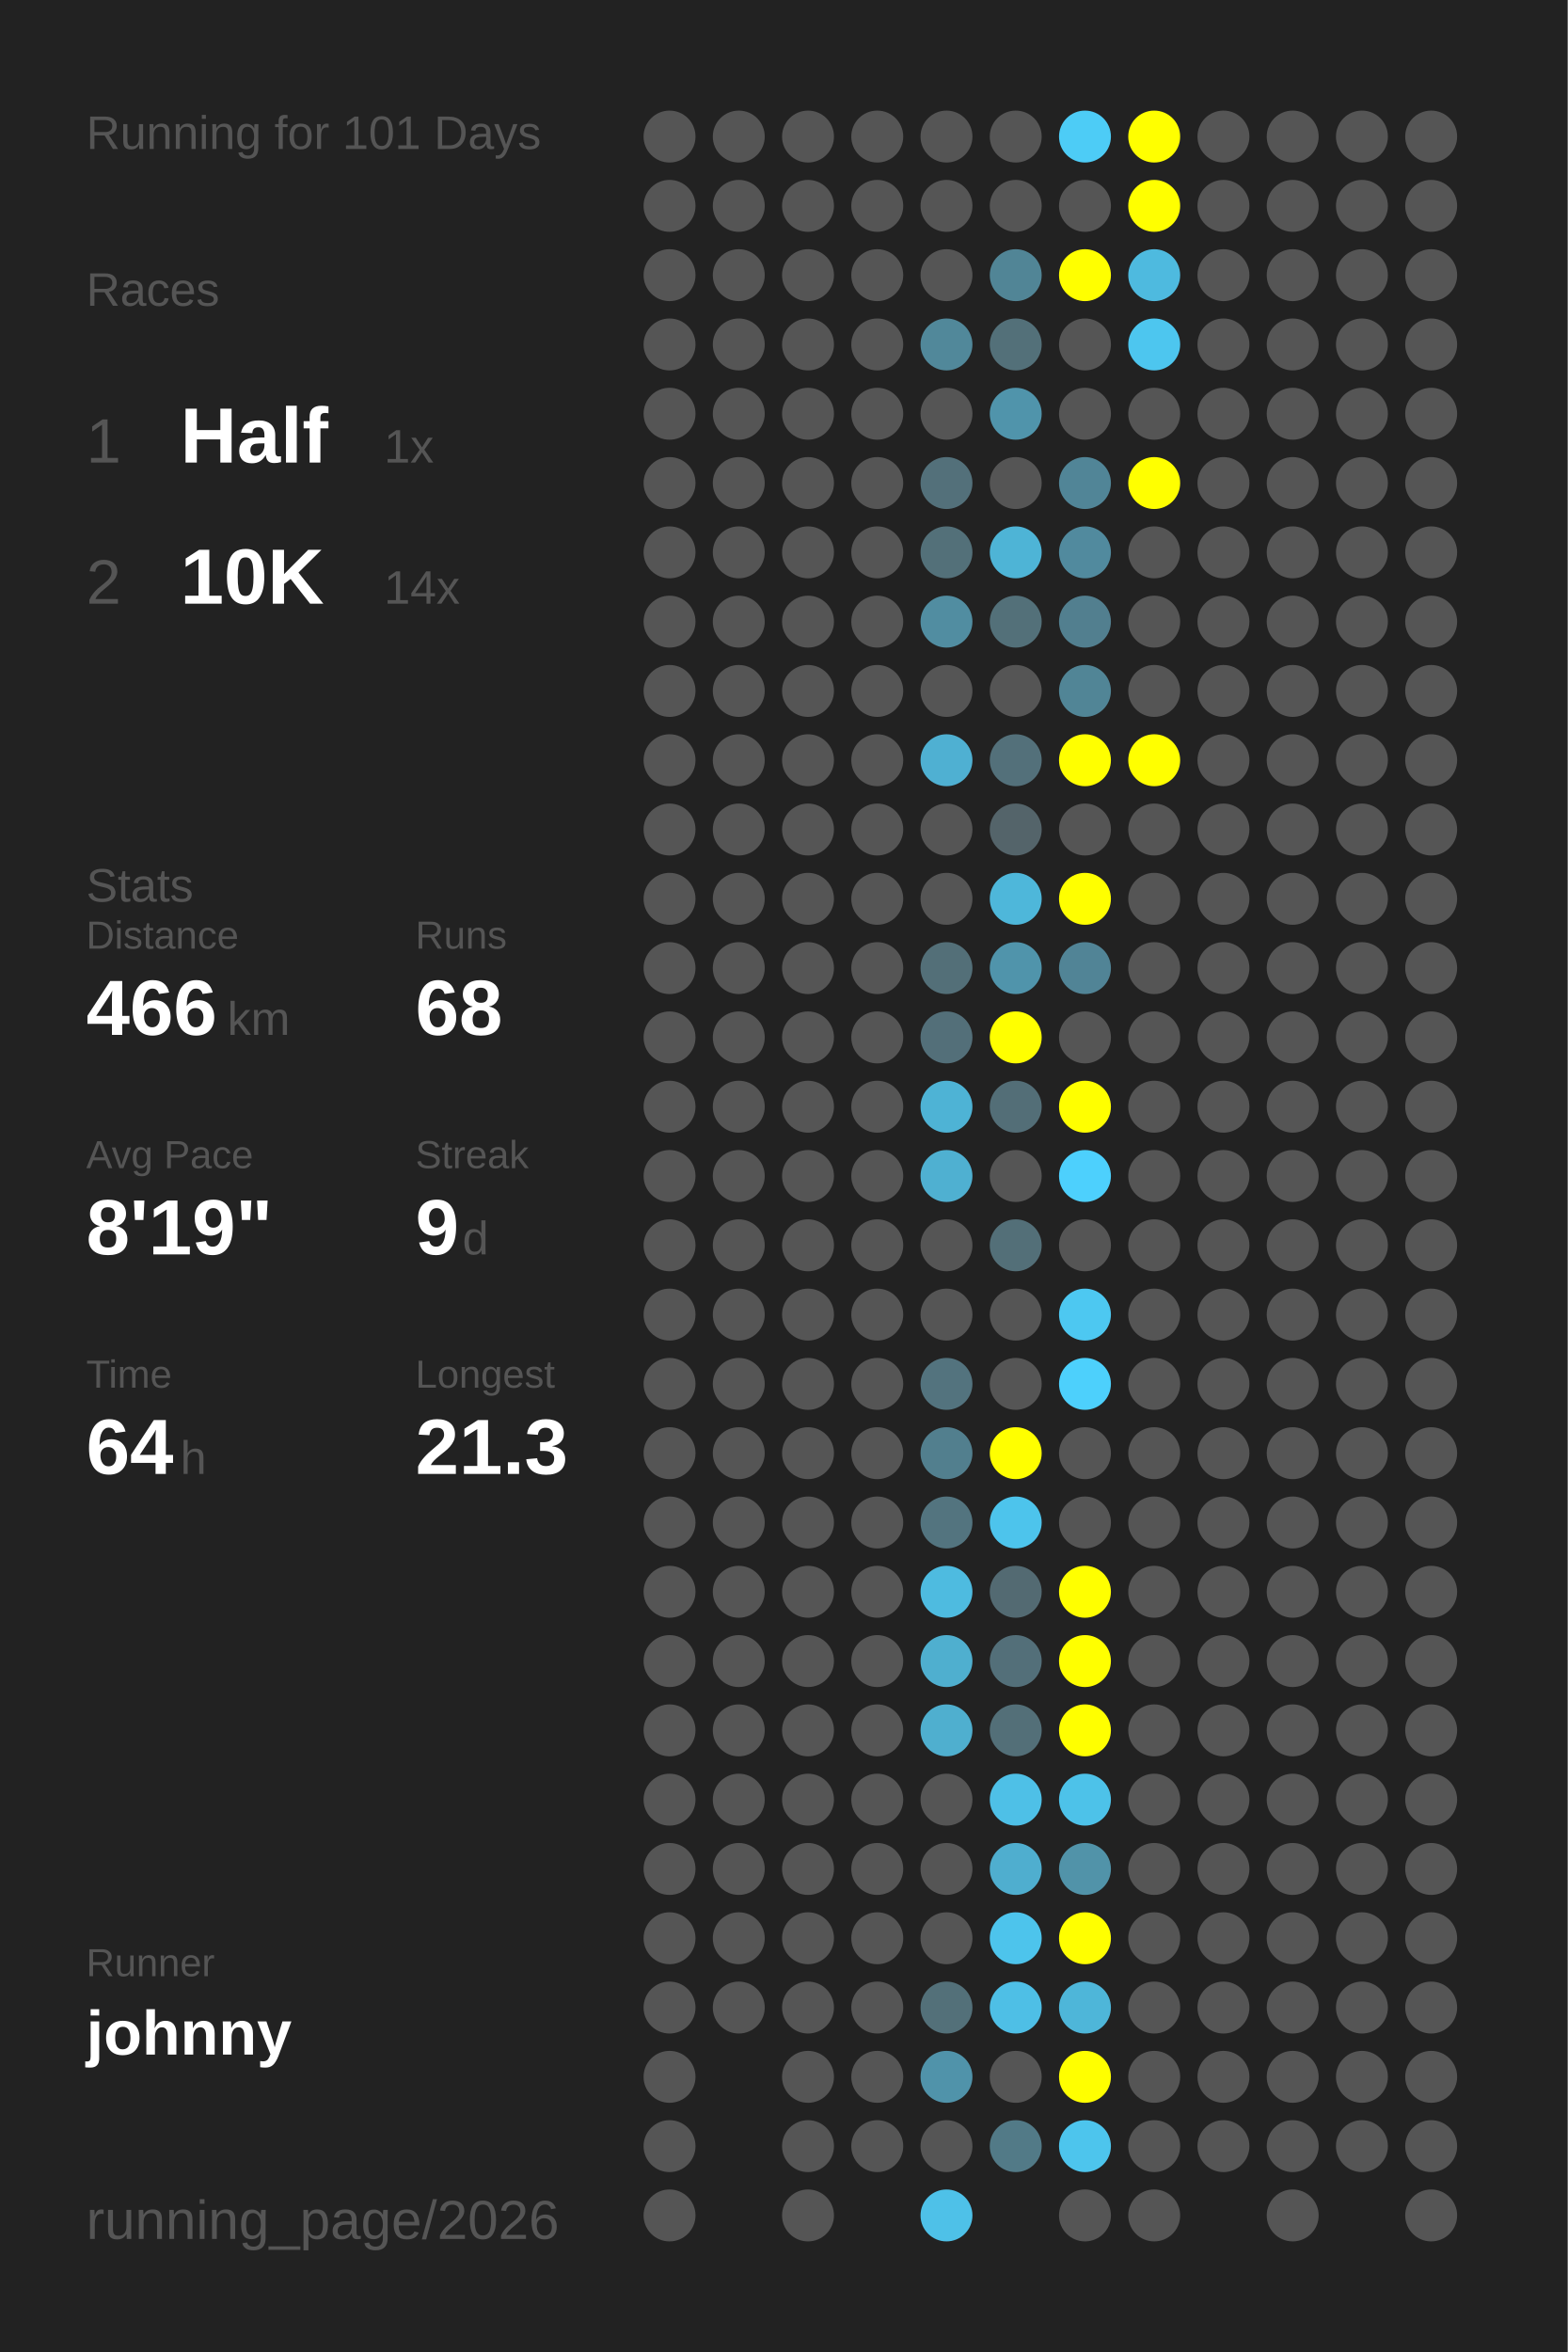
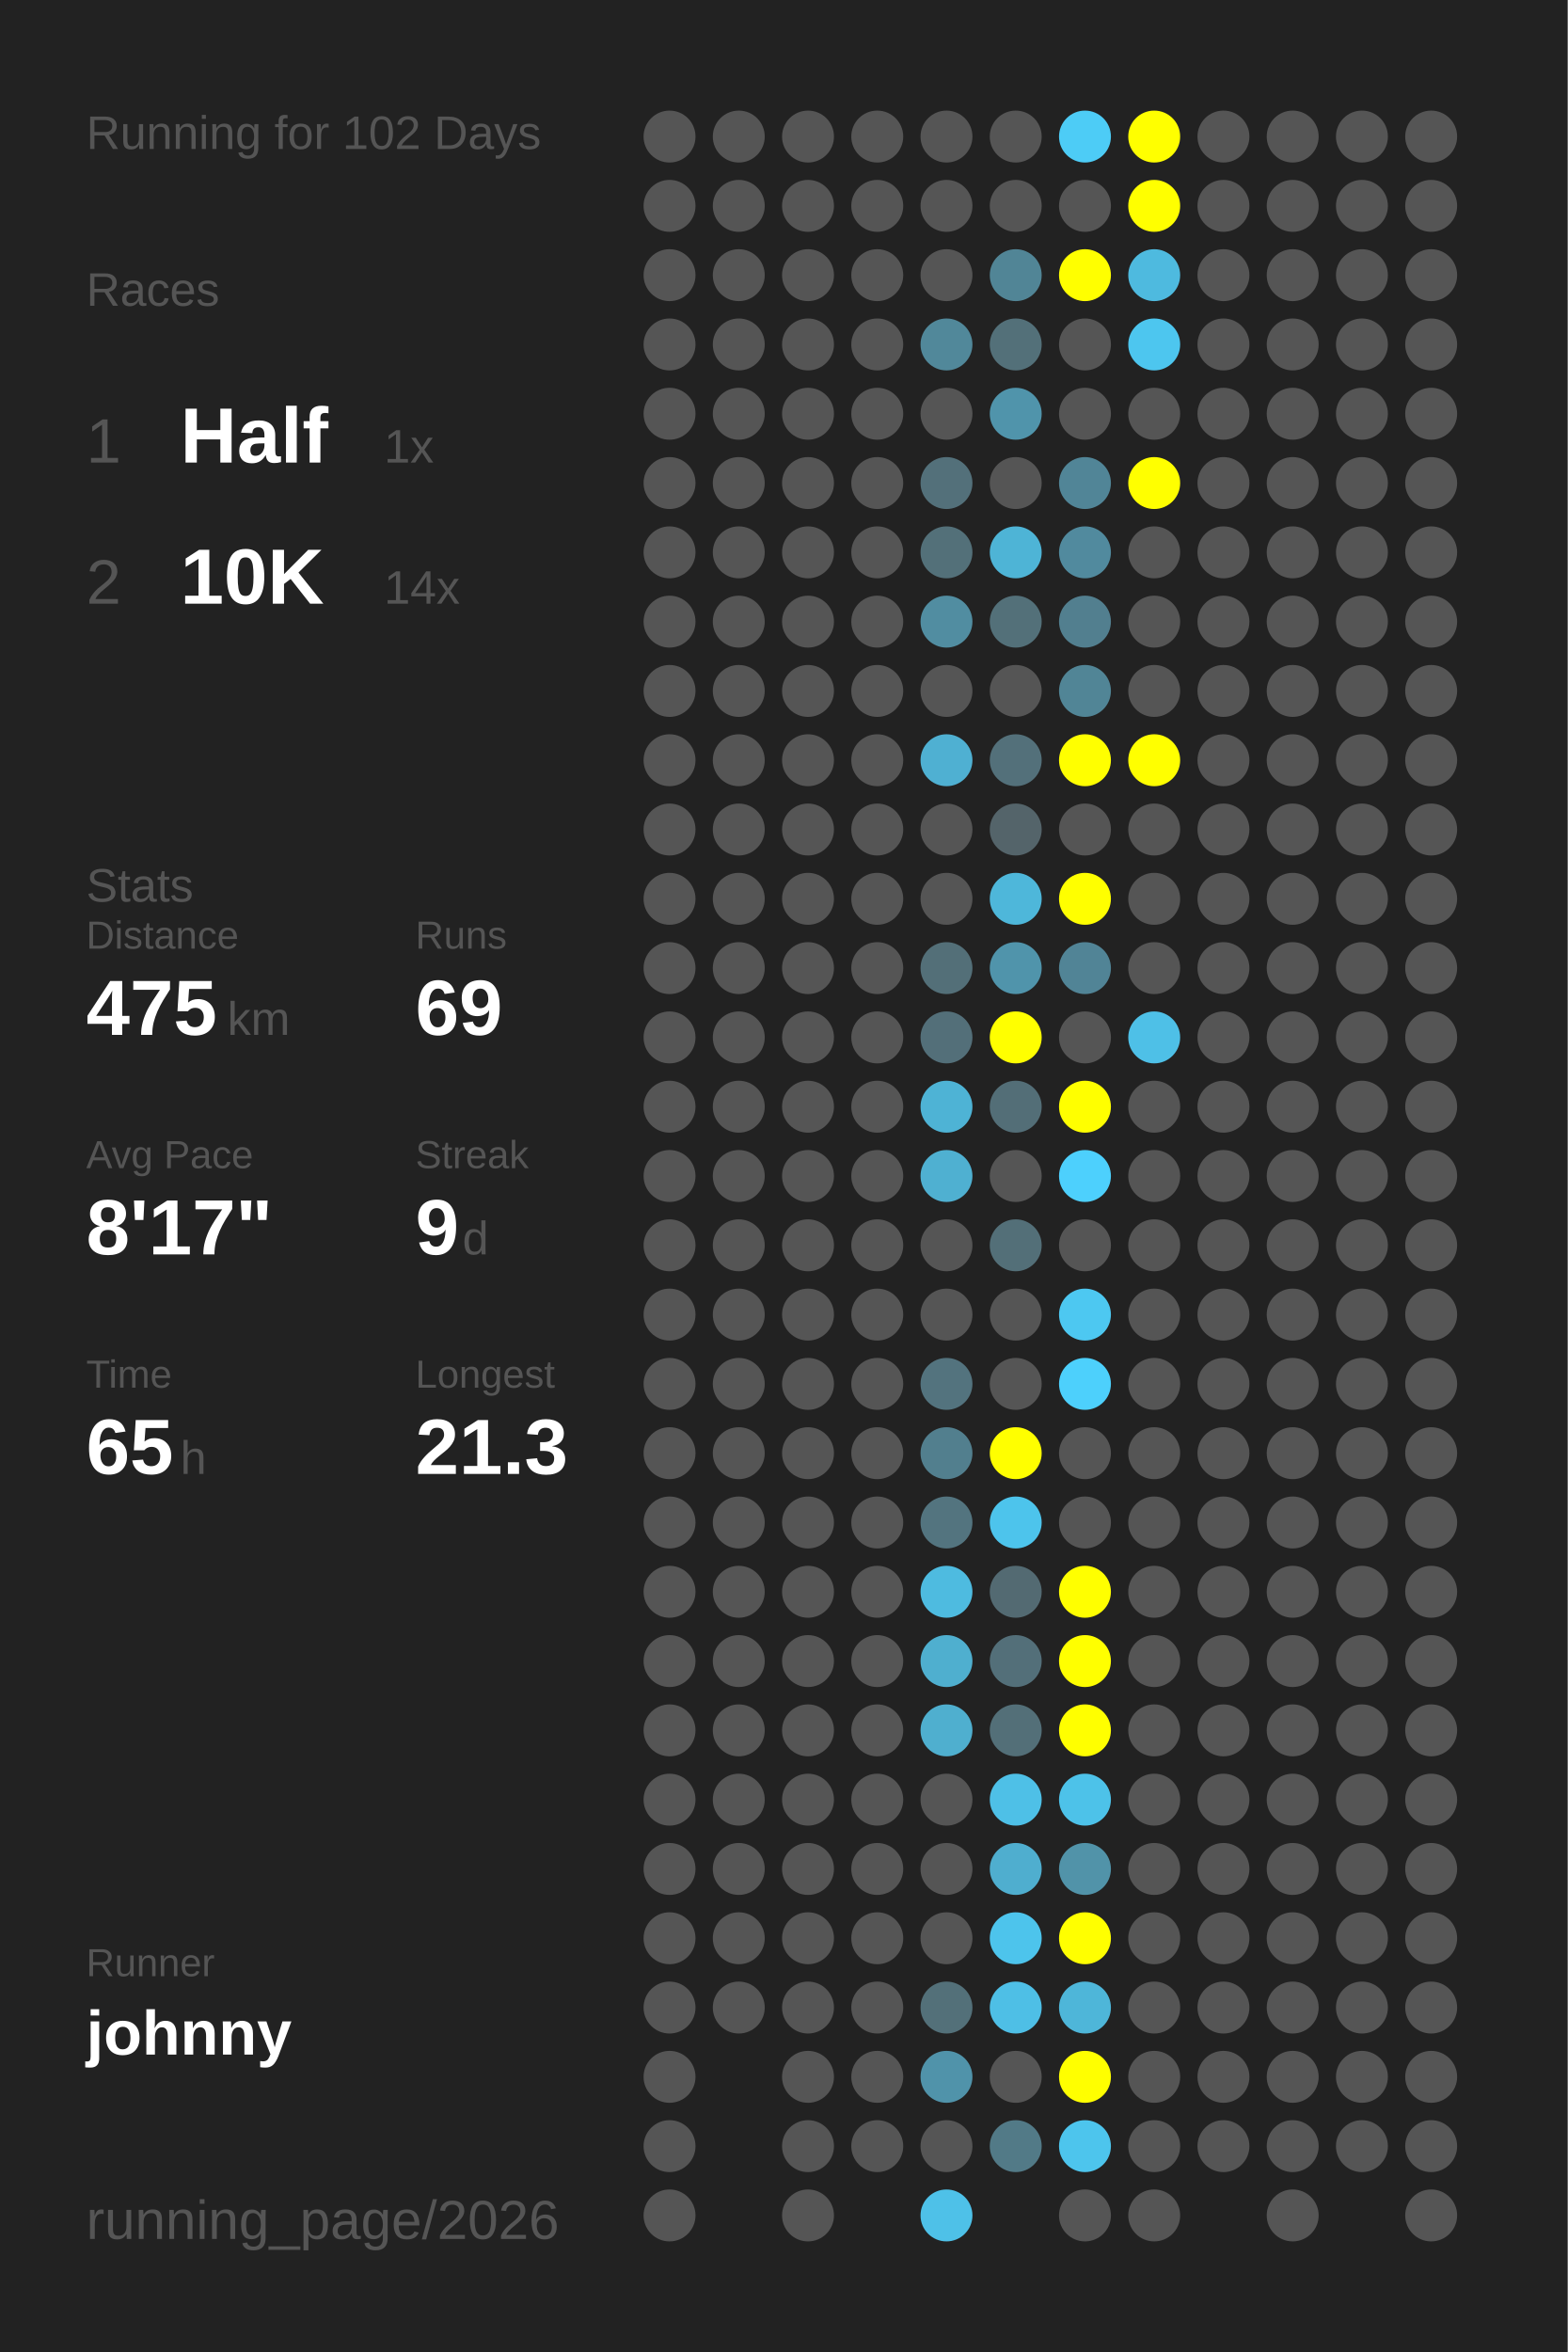
<svg xmlns="http://www.w3.org/2000/svg" baseProfile="full" height="300mm" version="1.1" viewBox="0,0,200,300" width="200mm">
  <defs />
  <rect fill="#222222" height="300" width="200" x="0" y="0" />
-   <text fill="#555555" style="font-size:6px; font-family:Arial;" x="11" y="19">Running for 101 Days</text>
+   <text fill="#555555" style="font-size:6px; font-family:Arial;" x="11" y="19">Running for 102 Days</text>
  <text fill="#555555" style="font-size:6px; font-family:Arial;" x="11" y="39">Races</text>
  <text fill="#555555" style="font-size:8px; font-family:Arial;" x="11" y="59">1</text>
  <text fill="#FFFFFF" style="font-size:10px; font-family:Arial; font-weight:bold;" x="23" y="59">Half</text>
  <text fill="#555555" style="font-size:6px; font-family:Arial;" x="49" y="59">1x</text>
  <text fill="#555555" style="font-size:8px; font-family:Arial;" x="11" y="77">2</text>
  <text fill="#FFFFFF" style="font-size:10px; font-family:Arial; font-weight:bold;" x="23" y="77">10K</text>
  <text fill="#555555" style="font-size:6px; font-family:Arial;" x="49" y="77">14x</text>
  <text fill="#555555" style="font-size:6px; font-family:Arial;" x="11" y="115">Stats</text>
  <text fill="#555555" style="font-size:5px; font-family:Arial;" x="11" y="121">Distance</text>
-   <text fill="#FFFFFF" style="font-size:10px; font-family:Arial; font-weight:bold;" x="11" y="132">466</text>
+   <text fill="#FFFFFF" style="font-size:10px; font-family:Arial; font-weight:bold;" x="11" y="132">475</text>
  <text fill="#555555" style="font-size:6px; font-family:Arial;" x="29" y="132">km</text>
  <text fill="#555555" style="font-size:5px; font-family:Arial;" x="53" y="121">Runs</text>
-   <text fill="#FFFFFF" style="font-size:10px; font-family:Arial; font-weight:bold;" x="53" y="132">68</text>
+   <text fill="#FFFFFF" style="font-size:10px; font-family:Arial; font-weight:bold;" x="53" y="132">69</text>
  <text fill="#555555" style="font-size:5px; font-family:Arial;" x="11" y="149">Avg Pace</text>
-   <text fill="#FFFFFF" style="font-size:10px; font-family:Arial; font-weight:bold;" x="11" y="160">8'19"</text>
+   <text fill="#FFFFFF" style="font-size:10px; font-family:Arial; font-weight:bold;" x="11" y="160">8'17"</text>
  <text fill="#555555" style="font-size:5px; font-family:Arial;" x="53" y="149">Streak</text>
  <text fill="#FFFFFF" style="font-size:10px; font-family:Arial; font-weight:bold;" x="53" y="160">9</text>
  <text fill="#555555" style="font-size:6px; font-family:Arial;" x="59" y="160">d</text>
  <text fill="#555555" style="font-size:5px; font-family:Arial;" x="11" y="177">Time</text>
-   <text fill="#FFFFFF" style="font-size:10px; font-family:Arial; font-weight:bold;" x="11" y="188">64</text>
+   <text fill="#FFFFFF" style="font-size:10px; font-family:Arial; font-weight:bold;" x="11" y="188">65</text>
  <text fill="#555555" style="font-size:6px; font-family:Arial;" x="23" y="188">h</text>
  <text fill="#555555" style="font-size:5px; font-family:Arial;" x="53" y="177">Longest</text>
  <text fill="#FFFFFF" style="font-size:10px; font-family:Arial; font-weight:bold;" x="53" y="188">21.3</text>
  <text fill="#555555" style="font-size:5px; font-family:Arial;" x="11" y="252.065">Runner</text>
  <text fill="#FFFFFF" style="font-size:8px; font-family:Arial; font-weight:bold;" x="11" y="262.065">johnny</text>
  <text fill="#555555" style="font-size:7px; font-family:Arial;" x="11" y="285.581">running_page/2026</text>
  <circle cx="85.417" cy="17.419" fill="#555555" r="3.312" />
  <circle cx="85.417" cy="26.258" fill="#555555" r="3.312" />
  <circle cx="85.417" cy="35.097" fill="#555555" r="3.312" />
  <circle cx="85.417" cy="43.935" fill="#555555" r="3.312" />
  <circle cx="85.417" cy="52.774" fill="#555555" r="3.312" />
  <circle cx="85.417" cy="61.613" fill="#555555" r="3.312" />
  <circle cx="85.417" cy="70.452" fill="#555555" r="3.312" />
  <circle cx="85.417" cy="79.29" fill="#555555" r="3.312" />
  <circle cx="85.417" cy="88.129" fill="#555555" r="3.312" />
  <circle cx="85.417" cy="96.968" fill="#555555" r="3.312" />
  <circle cx="85.417" cy="105.806" fill="#555555" r="3.312" />
  <circle cx="85.417" cy="114.645" fill="#555555" r="3.312" />
  <circle cx="85.417" cy="123.484" fill="#555555" r="3.312" />
  <circle cx="85.417" cy="132.323" fill="#555555" r="3.312" />
  <circle cx="85.417" cy="141.161" fill="#555555" r="3.312" />
  <circle cx="85.417" cy="150" fill="#555555" r="3.312" />
  <circle cx="85.417" cy="158.839" fill="#555555" r="3.312" />
  <circle cx="85.417" cy="167.677" fill="#555555" r="3.312" />
  <circle cx="85.417" cy="176.516" fill="#555555" r="3.312" />
  <circle cx="85.417" cy="185.355" fill="#555555" r="3.312" />
  <circle cx="85.417" cy="194.194" fill="#555555" r="3.312" />
  <circle cx="85.417" cy="203.032" fill="#555555" r="3.312" />
  <circle cx="85.417" cy="211.871" fill="#555555" r="3.312" />
  <circle cx="85.417" cy="220.71" fill="#555555" r="3.312" />
  <circle cx="85.417" cy="229.548" fill="#555555" r="3.312" />
  <circle cx="85.417" cy="238.387" fill="#555555" r="3.312" />
  <circle cx="85.417" cy="247.226" fill="#555555" r="3.312" />
  <circle cx="85.417" cy="256.065" fill="#555555" r="3.312" />
  <circle cx="85.417" cy="264.903" fill="#555555" r="3.312" />
  <circle cx="85.417" cy="273.742" fill="#555555" r="3.312" />
  <circle cx="85.417" cy="282.581" fill="#555555" r="3.312" />
  <circle cx="94.25" cy="17.419" fill="#555555" r="3.312" />
  <circle cx="94.25" cy="26.258" fill="#555555" r="3.312" />
  <circle cx="94.25" cy="35.097" fill="#555555" r="3.312" />
  <circle cx="94.25" cy="43.935" fill="#555555" r="3.312" />
  <circle cx="94.25" cy="52.774" fill="#555555" r="3.312" />
  <circle cx="94.25" cy="61.613" fill="#555555" r="3.312" />
  <circle cx="94.25" cy="70.452" fill="#555555" r="3.312" />
  <circle cx="94.25" cy="79.29" fill="#555555" r="3.312" />
  <circle cx="94.25" cy="88.129" fill="#555555" r="3.312" />
  <circle cx="94.25" cy="96.968" fill="#555555" r="3.312" />
  <circle cx="94.25" cy="105.806" fill="#555555" r="3.312" />
  <circle cx="94.25" cy="114.645" fill="#555555" r="3.312" />
  <circle cx="94.25" cy="123.484" fill="#555555" r="3.312" />
  <circle cx="94.25" cy="132.323" fill="#555555" r="3.312" />
  <circle cx="94.25" cy="141.161" fill="#555555" r="3.312" />
  <circle cx="94.25" cy="150" fill="#555555" r="3.312" />
  <circle cx="94.25" cy="158.839" fill="#555555" r="3.312" />
  <circle cx="94.25" cy="167.677" fill="#555555" r="3.312" />
  <circle cx="94.25" cy="176.516" fill="#555555" r="3.312" />
  <circle cx="94.25" cy="185.355" fill="#555555" r="3.312" />
  <circle cx="94.25" cy="194.194" fill="#555555" r="3.312" />
  <circle cx="94.25" cy="203.032" fill="#555555" r="3.312" />
  <circle cx="94.25" cy="211.871" fill="#555555" r="3.312" />
  <circle cx="94.25" cy="220.71" fill="#555555" r="3.312" />
  <circle cx="94.25" cy="229.548" fill="#555555" r="3.312" />
  <circle cx="94.25" cy="238.387" fill="#555555" r="3.312" />
  <circle cx="94.25" cy="247.226" fill="#555555" r="3.312" />
  <circle cx="94.25" cy="256.065" fill="#555555" r="3.312" />
  <circle cx="103.083" cy="17.419" fill="#555555" r="3.312" />
  <circle cx="103.083" cy="26.258" fill="#555555" r="3.312" />
  <circle cx="103.083" cy="35.097" fill="#555555" r="3.312" />
  <circle cx="103.083" cy="43.935" fill="#555555" r="3.312" />
  <circle cx="103.083" cy="52.774" fill="#555555" r="3.312" />
  <circle cx="103.083" cy="61.613" fill="#555555" r="3.312" />
  <circle cx="103.083" cy="70.452" fill="#555555" r="3.312" />
  <circle cx="103.083" cy="79.29" fill="#555555" r="3.312" />
  <circle cx="103.083" cy="88.129" fill="#555555" r="3.312" />
  <circle cx="103.083" cy="96.968" fill="#555555" r="3.312" />
  <circle cx="103.083" cy="105.806" fill="#555555" r="3.312" />
  <circle cx="103.083" cy="114.645" fill="#555555" r="3.312" />
  <circle cx="103.083" cy="123.484" fill="#555555" r="3.312" />
  <circle cx="103.083" cy="132.323" fill="#555555" r="3.312" />
  <circle cx="103.083" cy="141.161" fill="#555555" r="3.312" />
  <circle cx="103.083" cy="150" fill="#555555" r="3.312" />
  <circle cx="103.083" cy="158.839" fill="#555555" r="3.312" />
  <circle cx="103.083" cy="167.677" fill="#555555" r="3.312" />
  <circle cx="103.083" cy="176.516" fill="#555555" r="3.312" />
  <circle cx="103.083" cy="185.355" fill="#555555" r="3.312" />
  <circle cx="103.083" cy="194.194" fill="#555555" r="3.312" />
  <circle cx="103.083" cy="203.032" fill="#555555" r="3.312" />
  <circle cx="103.083" cy="211.871" fill="#555555" r="3.312" />
  <circle cx="103.083" cy="220.71" fill="#555555" r="3.312" />
  <circle cx="103.083" cy="229.548" fill="#555555" r="3.312" />
  <circle cx="103.083" cy="238.387" fill="#555555" r="3.312" />
  <circle cx="103.083" cy="247.226" fill="#555555" r="3.312" />
  <circle cx="103.083" cy="256.065" fill="#555555" r="3.312" />
  <circle cx="103.083" cy="264.903" fill="#555555" r="3.312" />
  <circle cx="103.083" cy="273.742" fill="#555555" r="3.312" />
  <circle cx="103.083" cy="282.581" fill="#555555" r="3.312" />
  <circle cx="111.917" cy="17.419" fill="#555555" r="3.312" />
  <circle cx="111.917" cy="26.258" fill="#555555" r="3.312" />
  <circle cx="111.917" cy="35.097" fill="#555555" r="3.312" />
  <circle cx="111.917" cy="43.935" fill="#555555" r="3.312" />
  <circle cx="111.917" cy="52.774" fill="#555555" r="3.312" />
  <circle cx="111.917" cy="61.613" fill="#555555" r="3.312" />
  <circle cx="111.917" cy="70.452" fill="#555555" r="3.312" />
  <circle cx="111.917" cy="79.29" fill="#555555" r="3.312" />
  <circle cx="111.917" cy="88.129" fill="#555555" r="3.312" />
  <circle cx="111.917" cy="96.968" fill="#555555" r="3.312" />
  <circle cx="111.917" cy="105.806" fill="#555555" r="3.312" />
  <circle cx="111.917" cy="114.645" fill="#555555" r="3.312" />
  <circle cx="111.917" cy="123.484" fill="#555555" r="3.312" />
  <circle cx="111.917" cy="132.323" fill="#555555" r="3.312" />
  <circle cx="111.917" cy="141.161" fill="#555555" r="3.312" />
  <circle cx="111.917" cy="150" fill="#555555" r="3.312" />
  <circle cx="111.917" cy="158.839" fill="#555555" r="3.312" />
  <circle cx="111.917" cy="167.677" fill="#555555" r="3.312" />
  <circle cx="111.917" cy="176.516" fill="#555555" r="3.312" />
  <circle cx="111.917" cy="185.355" fill="#555555" r="3.312" />
  <circle cx="111.917" cy="194.194" fill="#555555" r="3.312" />
  <circle cx="111.917" cy="203.032" fill="#555555" r="3.312" />
  <circle cx="111.917" cy="211.871" fill="#555555" r="3.312" />
  <circle cx="111.917" cy="220.71" fill="#555555" r="3.312" />
  <circle cx="111.917" cy="229.548" fill="#555555" r="3.312" />
  <circle cx="111.917" cy="238.387" fill="#555555" r="3.312" />
  <circle cx="111.917" cy="247.226" fill="#555555" r="3.312" />
  <circle cx="111.917" cy="256.065" fill="#555555" r="3.312" />
  <circle cx="111.917" cy="264.903" fill="#555555" r="3.312" />
  <circle cx="111.917" cy="273.742" fill="#555555" r="3.312" />
  <circle cx="120.75" cy="17.419" fill="#555555" r="3.312" />
  <circle cx="120.75" cy="26.258" fill="#555555" r="3.312" />
  <circle cx="120.75" cy="35.097" fill="#555555" r="3.312" />
  <circle cx="120.75" cy="43.935" fill="#51889a" r="3.312" />
  <circle cx="120.75" cy="52.774" fill="#555555" r="3.312" />
  <circle cx="120.75" cy="61.613" fill="#53707a" r="3.312" />
  <circle cx="120.75" cy="70.452" fill="#537079" r="3.312" />
  <circle cx="120.75" cy="79.29" fill="#518da1" r="3.312" />
  <circle cx="120.75" cy="88.129" fill="#555555" r="3.312" />
  <circle cx="120.75" cy="96.968" fill="#4fb0d2" r="3.312" />
  <circle cx="120.75" cy="105.806" fill="#555555" r="3.312" />
  <circle cx="120.75" cy="114.645" fill="#555555" r="3.312" />
  <circle cx="120.75" cy="123.484" fill="#536f78" r="3.312" />
  <circle cx="120.75" cy="132.323" fill="#536f79" r="3.312" />
  <circle cx="120.75" cy="141.161" fill="#4eb3d5" r="3.312" />
  <circle cx="120.75" cy="150" fill="#4fb0d1" r="3.312" />
  <circle cx="120.75" cy="158.839" fill="#555555" r="3.312" />
  <circle cx="120.75" cy="167.677" fill="#555555" r="3.312" />
  <circle cx="120.75" cy="176.516" fill="#53737e" r="3.312" />
  <circle cx="120.75" cy="185.355" fill="#527f8e" r="3.312" />
  <circle cx="120.75" cy="194.194" fill="#53747f" r="3.312" />
  <circle cx="120.75" cy="203.032" fill="#4ebbe0" r="3.312" />
  <circle cx="120.75" cy="211.871" fill="#4fafcf" r="3.312" />
  <circle cx="120.75" cy="220.71" fill="#4fafcf" r="3.312" />
  <circle cx="120.75" cy="229.548" fill="#555555" r="3.312" />
  <circle cx="120.75" cy="238.387" fill="#555555" r="3.312" />
  <circle cx="120.75" cy="247.226" fill="#555555" r="3.312" />
  <circle cx="120.75" cy="256.065" fill="#537079" r="3.312" />
  <circle cx="120.75" cy="264.903" fill="#5093aa" r="3.312" />
  <circle cx="120.75" cy="273.742" fill="#555555" r="3.312" />
  <circle cx="120.75" cy="282.581" fill="#4ec1e8" r="3.312" />
  <circle cx="129.583" cy="17.419" fill="#555555" r="3.312" />
  <circle cx="129.583" cy="26.258" fill="#555555" r="3.312" />
  <circle cx="129.583" cy="35.097" fill="#518596" r="3.312" />
  <circle cx="129.583" cy="43.935" fill="#537079" r="3.312" />
  <circle cx="129.583" cy="52.774" fill="#5094ab" r="3.312" />
  <circle cx="129.583" cy="61.613" fill="#555555" r="3.312" />
  <circle cx="129.583" cy="70.452" fill="#4eb4d6" r="3.312" />
  <circle cx="129.583" cy="79.29" fill="#537079" r="3.312" />
  <circle cx="129.583" cy="88.129" fill="#555555" r="3.312" />
  <circle cx="129.583" cy="96.968" fill="#53707a" r="3.312" />
  <circle cx="129.583" cy="105.806" fill="#54646a" r="3.312" />
  <circle cx="129.583" cy="114.645" fill="#4eb7da" r="3.312" />
  <circle cx="129.583" cy="123.484" fill="#5094ab" r="3.312" />
  <circle cx="129.583" cy="132.323" fill="#FFFF00" r="3.312" />
  <circle cx="129.583" cy="141.161" fill="#536e77" r="3.312" />
  <circle cx="129.583" cy="150" fill="#555555" r="3.312" />
  <circle cx="129.583" cy="158.839" fill="#536f78" r="3.312" />
  <circle cx="129.583" cy="167.677" fill="#555555" r="3.312" />
  <circle cx="129.583" cy="176.516" fill="#555555" r="3.312" />
  <circle cx="129.583" cy="185.355" fill="#FFFF00" r="3.312" />
  <circle cx="129.583" cy="194.194" fill="#4dc4ec" r="3.312" />
  <circle cx="129.583" cy="203.032" fill="#536a72" r="3.312" />
  <circle cx="129.583" cy="211.871" fill="#536f79" r="3.312" />
  <circle cx="129.583" cy="220.71" fill="#536f78" r="3.312" />
  <circle cx="129.583" cy="229.548" fill="#4ec0e7" r="3.312" />
  <circle cx="129.583" cy="238.387" fill="#4faecf" r="3.312" />
  <circle cx="129.583" cy="247.226" fill="#4dc4ec" r="3.312" />
  <circle cx="129.583" cy="256.065" fill="#4ebfe6" r="3.312" />
  <circle cx="129.583" cy="264.903" fill="#555555" r="3.312" />
  <circle cx="129.583" cy="273.742" fill="#527a87" r="3.312" />
  <circle cx="138.417" cy="17.419" fill="#4dccf6" r="3.312" />
  <circle cx="138.417" cy="26.258" fill="#555555" r="3.312" />
  <circle cx="138.417" cy="35.097" fill="#FFFF00" r="3.312" />
  <circle cx="138.417" cy="43.935" fill="#555555" r="3.312" />
  <circle cx="138.417" cy="52.774" fill="#555555" r="3.312" />
  <circle cx="138.417" cy="61.613" fill="#518597" r="3.312" />
  <circle cx="138.417" cy="70.452" fill="#518a9e" r="3.312" />
  <circle cx="138.417" cy="79.29" fill="#527f8f" r="3.312" />
  <circle cx="138.417" cy="88.129" fill="#518596" r="3.312" />
  <circle cx="138.417" cy="96.968" fill="#FFFF00" r="3.312" />
  <circle cx="138.417" cy="105.806" fill="#555555" r="3.312" />
  <circle cx="138.417" cy="114.645" fill="#FFFF00" r="3.312" />
  <circle cx="138.417" cy="123.484" fill="#518496" r="3.312" />
  <circle cx="138.417" cy="132.323" fill="#555555" r="3.312" />
  <circle cx="138.417" cy="141.161" fill="#FFFF00" r="3.312" />
  <circle cx="138.417" cy="150" fill="#4dd0fd" r="3.312" />
  <circle cx="138.417" cy="158.839" fill="#555555" r="3.312" />
  <circle cx="138.417" cy="167.677" fill="#4dc8f1" r="3.312" />
  <circle cx="138.417" cy="176.516" fill="#4dd0fc" r="3.312" />
  <circle cx="138.417" cy="185.355" fill="#555555" r="3.312" />
  <circle cx="138.417" cy="194.194" fill="#555555" r="3.312" />
  <circle cx="138.417" cy="203.032" fill="#FFFF00" r="3.312" />
  <circle cx="138.417" cy="211.871" fill="#FFFF00" r="3.312" />
  <circle cx="138.417" cy="220.71" fill="#FFFF00" r="3.312" />
  <circle cx="138.417" cy="229.548" fill="#4dc2e9" r="3.312" />
  <circle cx="138.417" cy="238.387" fill="#5193a9" r="3.312" />
  <circle cx="138.417" cy="247.226" fill="#FFFF00" r="3.312" />
  <circle cx="138.417" cy="256.065" fill="#4eb6d9" r="3.312" />
  <circle cx="138.417" cy="264.903" fill="#FFFF00" r="3.312" />
  <circle cx="138.417" cy="273.742" fill="#4dc5ed" r="3.312" />
  <circle cx="138.417" cy="282.581" fill="#555555" r="3.312" />
  <circle cx="147.25" cy="17.419" fill="#FFFF00" r="3.312" />
  <circle cx="147.25" cy="26.258" fill="#FFFF00" r="3.312" />
  <circle cx="147.25" cy="35.097" fill="#4ebadf" r="3.312" />
  <circle cx="147.25" cy="43.935" fill="#4dc6ef" r="3.312" />
  <circle cx="147.25" cy="52.774" fill="#555555" r="3.312" />
  <circle cx="147.25" cy="61.613" fill="#FFFF00" r="3.312" />
  <circle cx="147.25" cy="70.452" fill="#555555" r="3.312" />
  <circle cx="147.25" cy="79.29" fill="#555555" r="3.312" />
  <circle cx="147.25" cy="88.129" fill="#555555" r="3.312" />
  <circle cx="147.25" cy="96.968" fill="#FFFF00" r="3.312" />
  <circle cx="147.25" cy="105.806" fill="#555555" r="3.312" />
  <circle cx="147.25" cy="114.645" fill="#555555" r="3.312" />
  <circle cx="147.25" cy="123.484" fill="#555555" r="3.312" />
-   <circle cx="147.25" cy="132.323" fill="#555555" r="3.312" />
+   <circle cx="147.25" cy="132.323" fill="#4ec0e7" r="3.312" />
  <circle cx="147.25" cy="141.161" fill="#555555" r="3.312" />
  <circle cx="147.25" cy="150" fill="#555555" r="3.312" />
  <circle cx="147.25" cy="158.839" fill="#555555" r="3.312" />
  <circle cx="147.25" cy="167.677" fill="#555555" r="3.312" />
  <circle cx="147.25" cy="176.516" fill="#555555" r="3.312" />
  <circle cx="147.25" cy="185.355" fill="#555555" r="3.312" />
  <circle cx="147.25" cy="194.194" fill="#555555" r="3.312" />
  <circle cx="147.25" cy="203.032" fill="#555555" r="3.312" />
  <circle cx="147.25" cy="211.871" fill="#555555" r="3.312" />
  <circle cx="147.25" cy="220.71" fill="#555555" r="3.312" />
  <circle cx="147.25" cy="229.548" fill="#555555" r="3.312" />
  <circle cx="147.25" cy="238.387" fill="#555555" r="3.312" />
  <circle cx="147.25" cy="247.226" fill="#555555" r="3.312" />
  <circle cx="147.25" cy="256.065" fill="#555555" r="3.312" />
  <circle cx="147.25" cy="264.903" fill="#555555" r="3.312" />
  <circle cx="147.25" cy="273.742" fill="#555555" r="3.312" />
  <circle cx="147.25" cy="282.581" fill="#555555" r="3.312" />
  <circle cx="156.083" cy="17.419" fill="#555555" r="3.312" />
  <circle cx="156.083" cy="26.258" fill="#555555" r="3.312" />
  <circle cx="156.083" cy="35.097" fill="#555555" r="3.312" />
  <circle cx="156.083" cy="43.935" fill="#555555" r="3.312" />
  <circle cx="156.083" cy="52.774" fill="#555555" r="3.312" />
  <circle cx="156.083" cy="61.613" fill="#555555" r="3.312" />
  <circle cx="156.083" cy="70.452" fill="#555555" r="3.312" />
  <circle cx="156.083" cy="79.29" fill="#555555" r="3.312" />
  <circle cx="156.083" cy="88.129" fill="#555555" r="3.312" />
  <circle cx="156.083" cy="96.968" fill="#555555" r="3.312" />
  <circle cx="156.083" cy="105.806" fill="#555555" r="3.312" />
  <circle cx="156.083" cy="114.645" fill="#555555" r="3.312" />
  <circle cx="156.083" cy="123.484" fill="#555555" r="3.312" />
  <circle cx="156.083" cy="132.323" fill="#555555" r="3.312" />
  <circle cx="156.083" cy="141.161" fill="#555555" r="3.312" />
  <circle cx="156.083" cy="150" fill="#555555" r="3.312" />
  <circle cx="156.083" cy="158.839" fill="#555555" r="3.312" />
  <circle cx="156.083" cy="167.677" fill="#555555" r="3.312" />
  <circle cx="156.083" cy="176.516" fill="#555555" r="3.312" />
  <circle cx="156.083" cy="185.355" fill="#555555" r="3.312" />
  <circle cx="156.083" cy="194.194" fill="#555555" r="3.312" />
  <circle cx="156.083" cy="203.032" fill="#555555" r="3.312" />
  <circle cx="156.083" cy="211.871" fill="#555555" r="3.312" />
  <circle cx="156.083" cy="220.71" fill="#555555" r="3.312" />
  <circle cx="156.083" cy="229.548" fill="#555555" r="3.312" />
  <circle cx="156.083" cy="238.387" fill="#555555" r="3.312" />
  <circle cx="156.083" cy="247.226" fill="#555555" r="3.312" />
  <circle cx="156.083" cy="256.065" fill="#555555" r="3.312" />
  <circle cx="156.083" cy="264.903" fill="#555555" r="3.312" />
  <circle cx="156.083" cy="273.742" fill="#555555" r="3.312" />
  <circle cx="164.917" cy="17.419" fill="#555555" r="3.312" />
  <circle cx="164.917" cy="26.258" fill="#555555" r="3.312" />
  <circle cx="164.917" cy="35.097" fill="#555555" r="3.312" />
  <circle cx="164.917" cy="43.935" fill="#555555" r="3.312" />
  <circle cx="164.917" cy="52.774" fill="#555555" r="3.312" />
  <circle cx="164.917" cy="61.613" fill="#555555" r="3.312" />
  <circle cx="164.917" cy="70.452" fill="#555555" r="3.312" />
  <circle cx="164.917" cy="79.29" fill="#555555" r="3.312" />
  <circle cx="164.917" cy="88.129" fill="#555555" r="3.312" />
  <circle cx="164.917" cy="96.968" fill="#555555" r="3.312" />
  <circle cx="164.917" cy="105.806" fill="#555555" r="3.312" />
  <circle cx="164.917" cy="114.645" fill="#555555" r="3.312" />
  <circle cx="164.917" cy="123.484" fill="#555555" r="3.312" />
  <circle cx="164.917" cy="132.323" fill="#555555" r="3.312" />
  <circle cx="164.917" cy="141.161" fill="#555555" r="3.312" />
  <circle cx="164.917" cy="150" fill="#555555" r="3.312" />
  <circle cx="164.917" cy="158.839" fill="#555555" r="3.312" />
  <circle cx="164.917" cy="167.677" fill="#555555" r="3.312" />
  <circle cx="164.917" cy="176.516" fill="#555555" r="3.312" />
  <circle cx="164.917" cy="185.355" fill="#555555" r="3.312" />
  <circle cx="164.917" cy="194.194" fill="#555555" r="3.312" />
  <circle cx="164.917" cy="203.032" fill="#555555" r="3.312" />
  <circle cx="164.917" cy="211.871" fill="#555555" r="3.312" />
  <circle cx="164.917" cy="220.71" fill="#555555" r="3.312" />
  <circle cx="164.917" cy="229.548" fill="#555555" r="3.312" />
  <circle cx="164.917" cy="238.387" fill="#555555" r="3.312" />
  <circle cx="164.917" cy="247.226" fill="#555555" r="3.312" />
  <circle cx="164.917" cy="256.065" fill="#555555" r="3.312" />
  <circle cx="164.917" cy="264.903" fill="#555555" r="3.312" />
  <circle cx="164.917" cy="273.742" fill="#555555" r="3.312" />
  <circle cx="164.917" cy="282.581" fill="#555555" r="3.312" />
  <circle cx="173.75" cy="17.419" fill="#555555" r="3.312" />
  <circle cx="173.75" cy="26.258" fill="#555555" r="3.312" />
  <circle cx="173.75" cy="35.097" fill="#555555" r="3.312" />
  <circle cx="173.75" cy="43.935" fill="#555555" r="3.312" />
  <circle cx="173.75" cy="52.774" fill="#555555" r="3.312" />
  <circle cx="173.75" cy="61.613" fill="#555555" r="3.312" />
  <circle cx="173.75" cy="70.452" fill="#555555" r="3.312" />
  <circle cx="173.75" cy="79.29" fill="#555555" r="3.312" />
  <circle cx="173.75" cy="88.129" fill="#555555" r="3.312" />
  <circle cx="173.75" cy="96.968" fill="#555555" r="3.312" />
  <circle cx="173.75" cy="105.806" fill="#555555" r="3.312" />
  <circle cx="173.75" cy="114.645" fill="#555555" r="3.312" />
  <circle cx="173.75" cy="123.484" fill="#555555" r="3.312" />
  <circle cx="173.75" cy="132.323" fill="#555555" r="3.312" />
  <circle cx="173.75" cy="141.161" fill="#555555" r="3.312" />
  <circle cx="173.75" cy="150" fill="#555555" r="3.312" />
  <circle cx="173.75" cy="158.839" fill="#555555" r="3.312" />
  <circle cx="173.75" cy="167.677" fill="#555555" r="3.312" />
  <circle cx="173.75" cy="176.516" fill="#555555" r="3.312" />
  <circle cx="173.75" cy="185.355" fill="#555555" r="3.312" />
  <circle cx="173.75" cy="194.194" fill="#555555" r="3.312" />
  <circle cx="173.75" cy="203.032" fill="#555555" r="3.312" />
  <circle cx="173.75" cy="211.871" fill="#555555" r="3.312" />
  <circle cx="173.75" cy="220.71" fill="#555555" r="3.312" />
  <circle cx="173.75" cy="229.548" fill="#555555" r="3.312" />
  <circle cx="173.75" cy="238.387" fill="#555555" r="3.312" />
  <circle cx="173.75" cy="247.226" fill="#555555" r="3.312" />
  <circle cx="173.75" cy="256.065" fill="#555555" r="3.312" />
  <circle cx="173.75" cy="264.903" fill="#555555" r="3.312" />
  <circle cx="173.75" cy="273.742" fill="#555555" r="3.312" />
  <circle cx="182.583" cy="17.419" fill="#555555" r="3.312" />
  <circle cx="182.583" cy="26.258" fill="#555555" r="3.312" />
  <circle cx="182.583" cy="35.097" fill="#555555" r="3.312" />
  <circle cx="182.583" cy="43.935" fill="#555555" r="3.312" />
  <circle cx="182.583" cy="52.774" fill="#555555" r="3.312" />
  <circle cx="182.583" cy="61.613" fill="#555555" r="3.312" />
  <circle cx="182.583" cy="70.452" fill="#555555" r="3.312" />
  <circle cx="182.583" cy="79.29" fill="#555555" r="3.312" />
  <circle cx="182.583" cy="88.129" fill="#555555" r="3.312" />
  <circle cx="182.583" cy="96.968" fill="#555555" r="3.312" />
  <circle cx="182.583" cy="105.806" fill="#555555" r="3.312" />
  <circle cx="182.583" cy="114.645" fill="#555555" r="3.312" />
  <circle cx="182.583" cy="123.484" fill="#555555" r="3.312" />
  <circle cx="182.583" cy="132.323" fill="#555555" r="3.312" />
  <circle cx="182.583" cy="141.161" fill="#555555" r="3.312" />
  <circle cx="182.583" cy="150" fill="#555555" r="3.312" />
  <circle cx="182.583" cy="158.839" fill="#555555" r="3.312" />
  <circle cx="182.583" cy="167.677" fill="#555555" r="3.312" />
  <circle cx="182.583" cy="176.516" fill="#555555" r="3.312" />
  <circle cx="182.583" cy="185.355" fill="#555555" r="3.312" />
  <circle cx="182.583" cy="194.194" fill="#555555" r="3.312" />
  <circle cx="182.583" cy="203.032" fill="#555555" r="3.312" />
  <circle cx="182.583" cy="211.871" fill="#555555" r="3.312" />
  <circle cx="182.583" cy="220.71" fill="#555555" r="3.312" />
  <circle cx="182.583" cy="229.548" fill="#555555" r="3.312" />
  <circle cx="182.583" cy="238.387" fill="#555555" r="3.312" />
  <circle cx="182.583" cy="247.226" fill="#555555" r="3.312" />
  <circle cx="182.583" cy="256.065" fill="#555555" r="3.312" />
  <circle cx="182.583" cy="264.903" fill="#555555" r="3.312" />
  <circle cx="182.583" cy="273.742" fill="#555555" r="3.312" />
  <circle cx="182.583" cy="282.581" fill="#555555" r="3.312" />
</svg>
